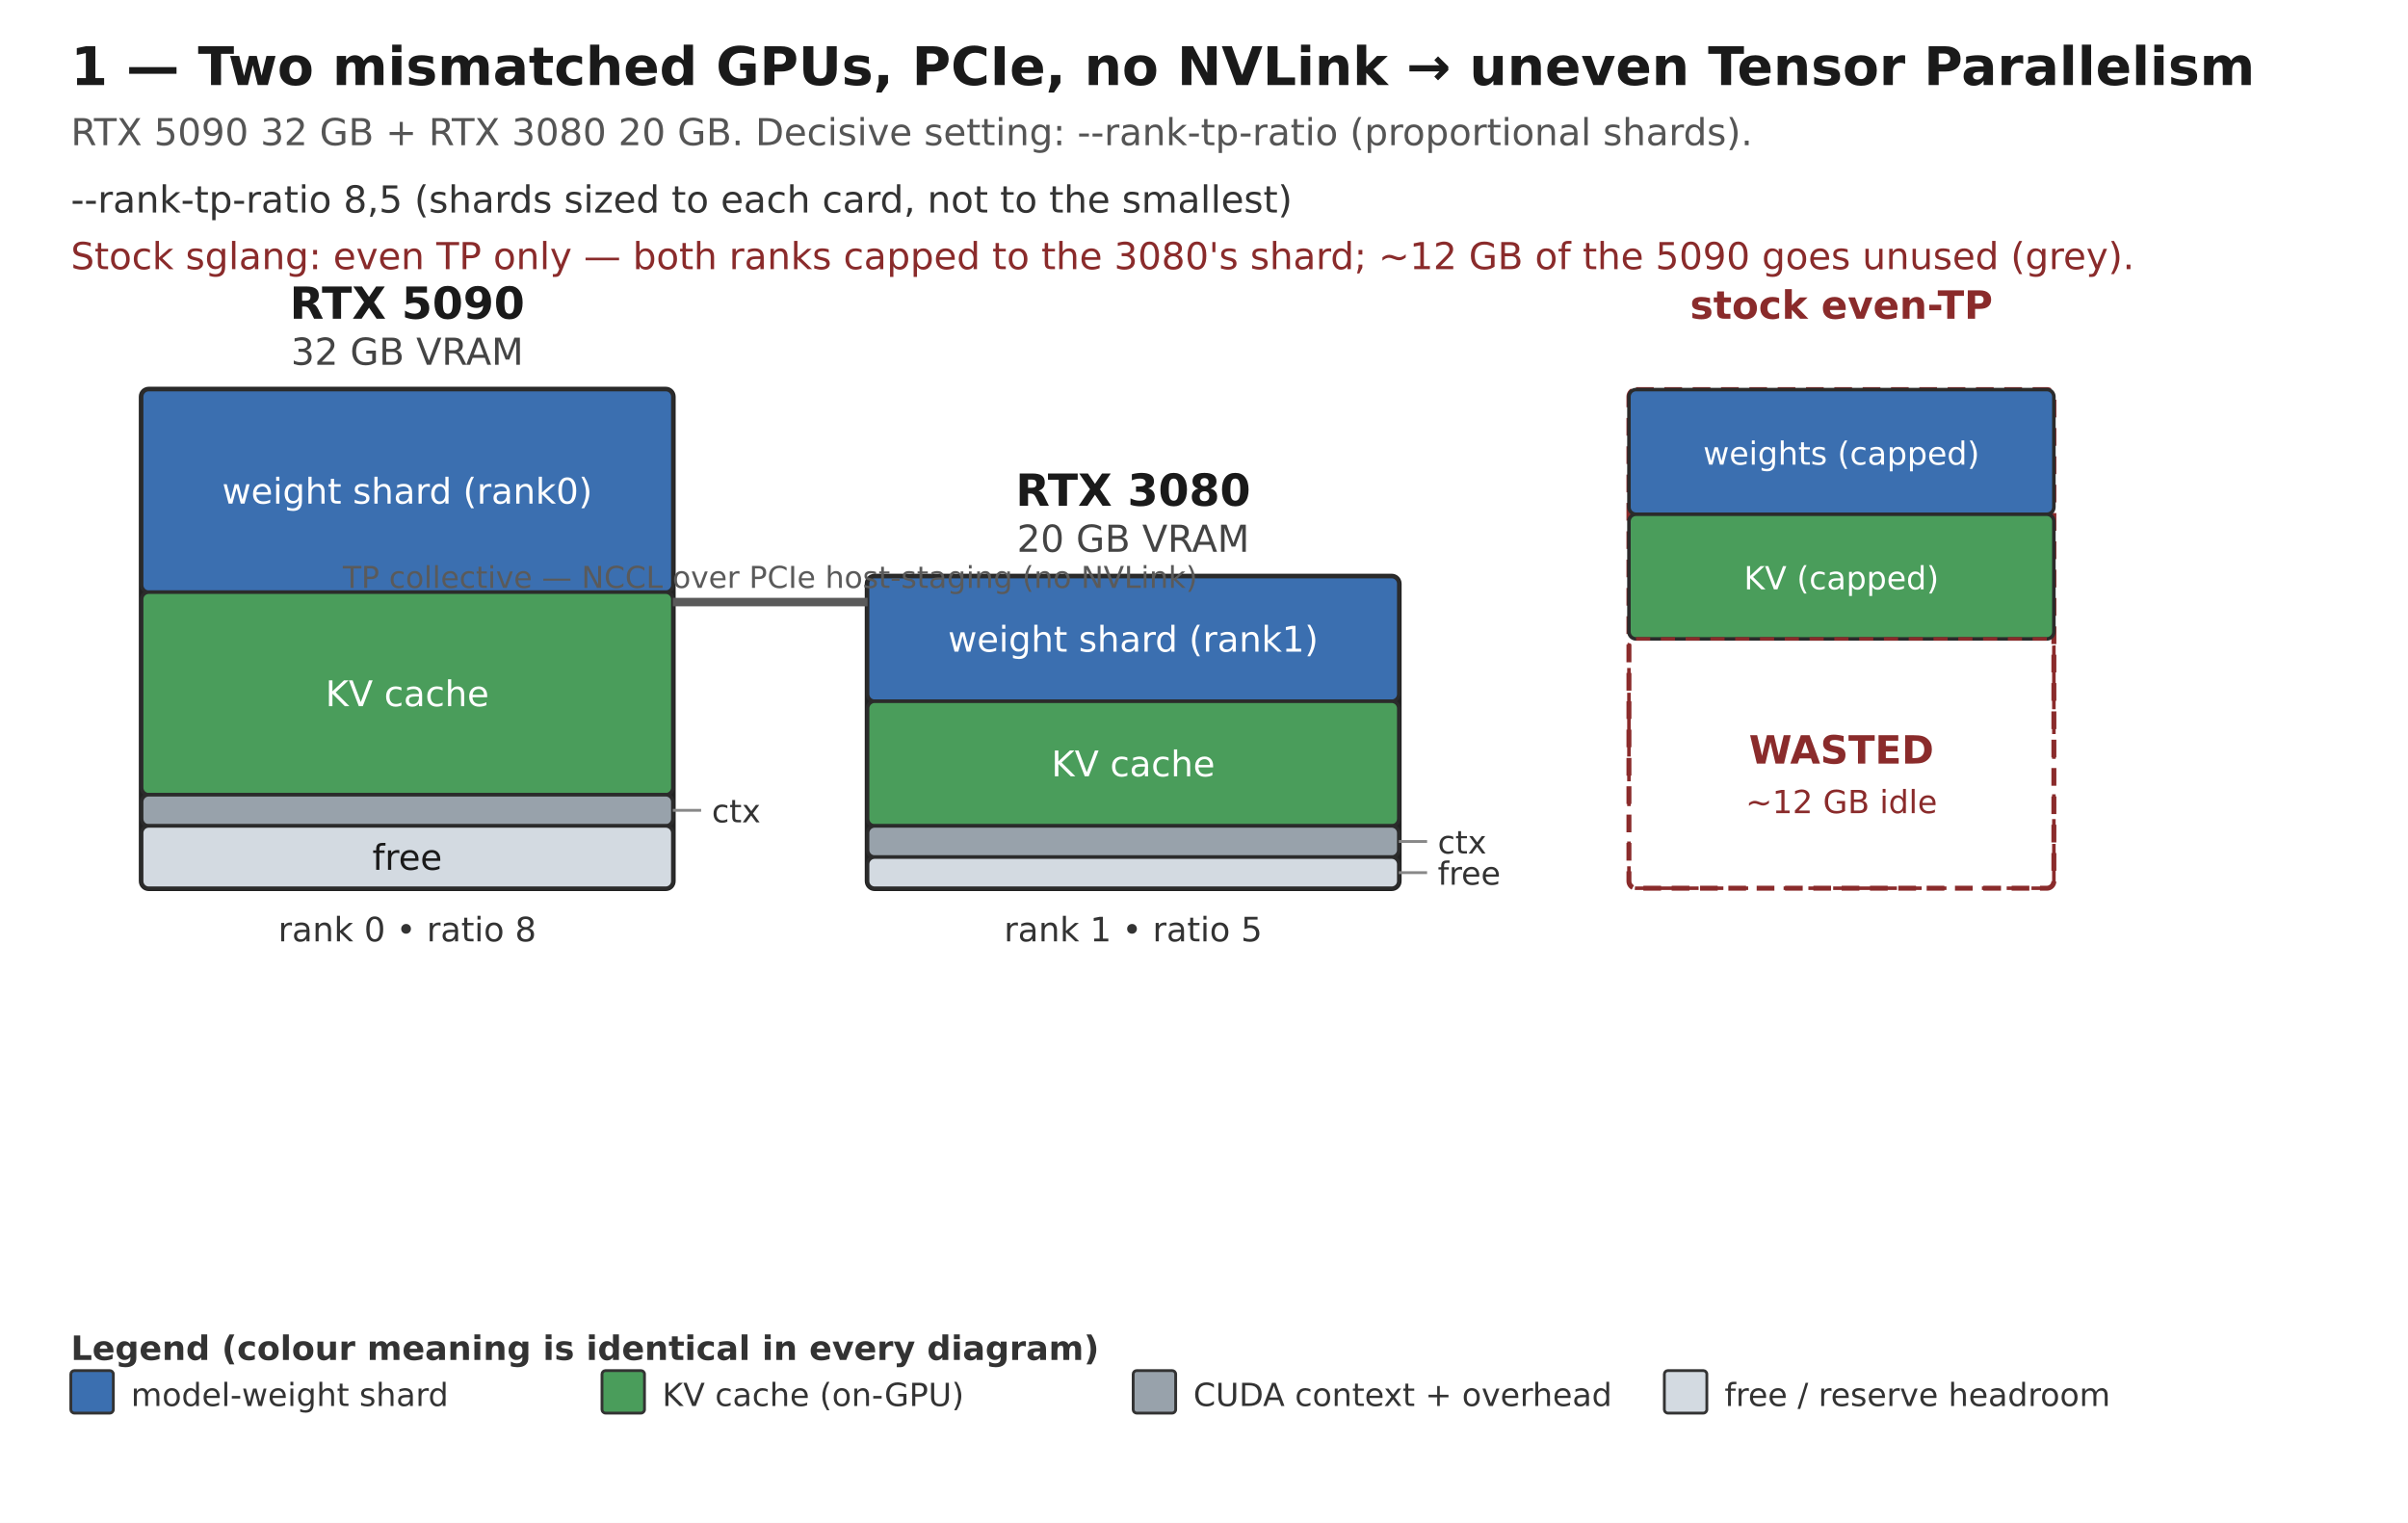
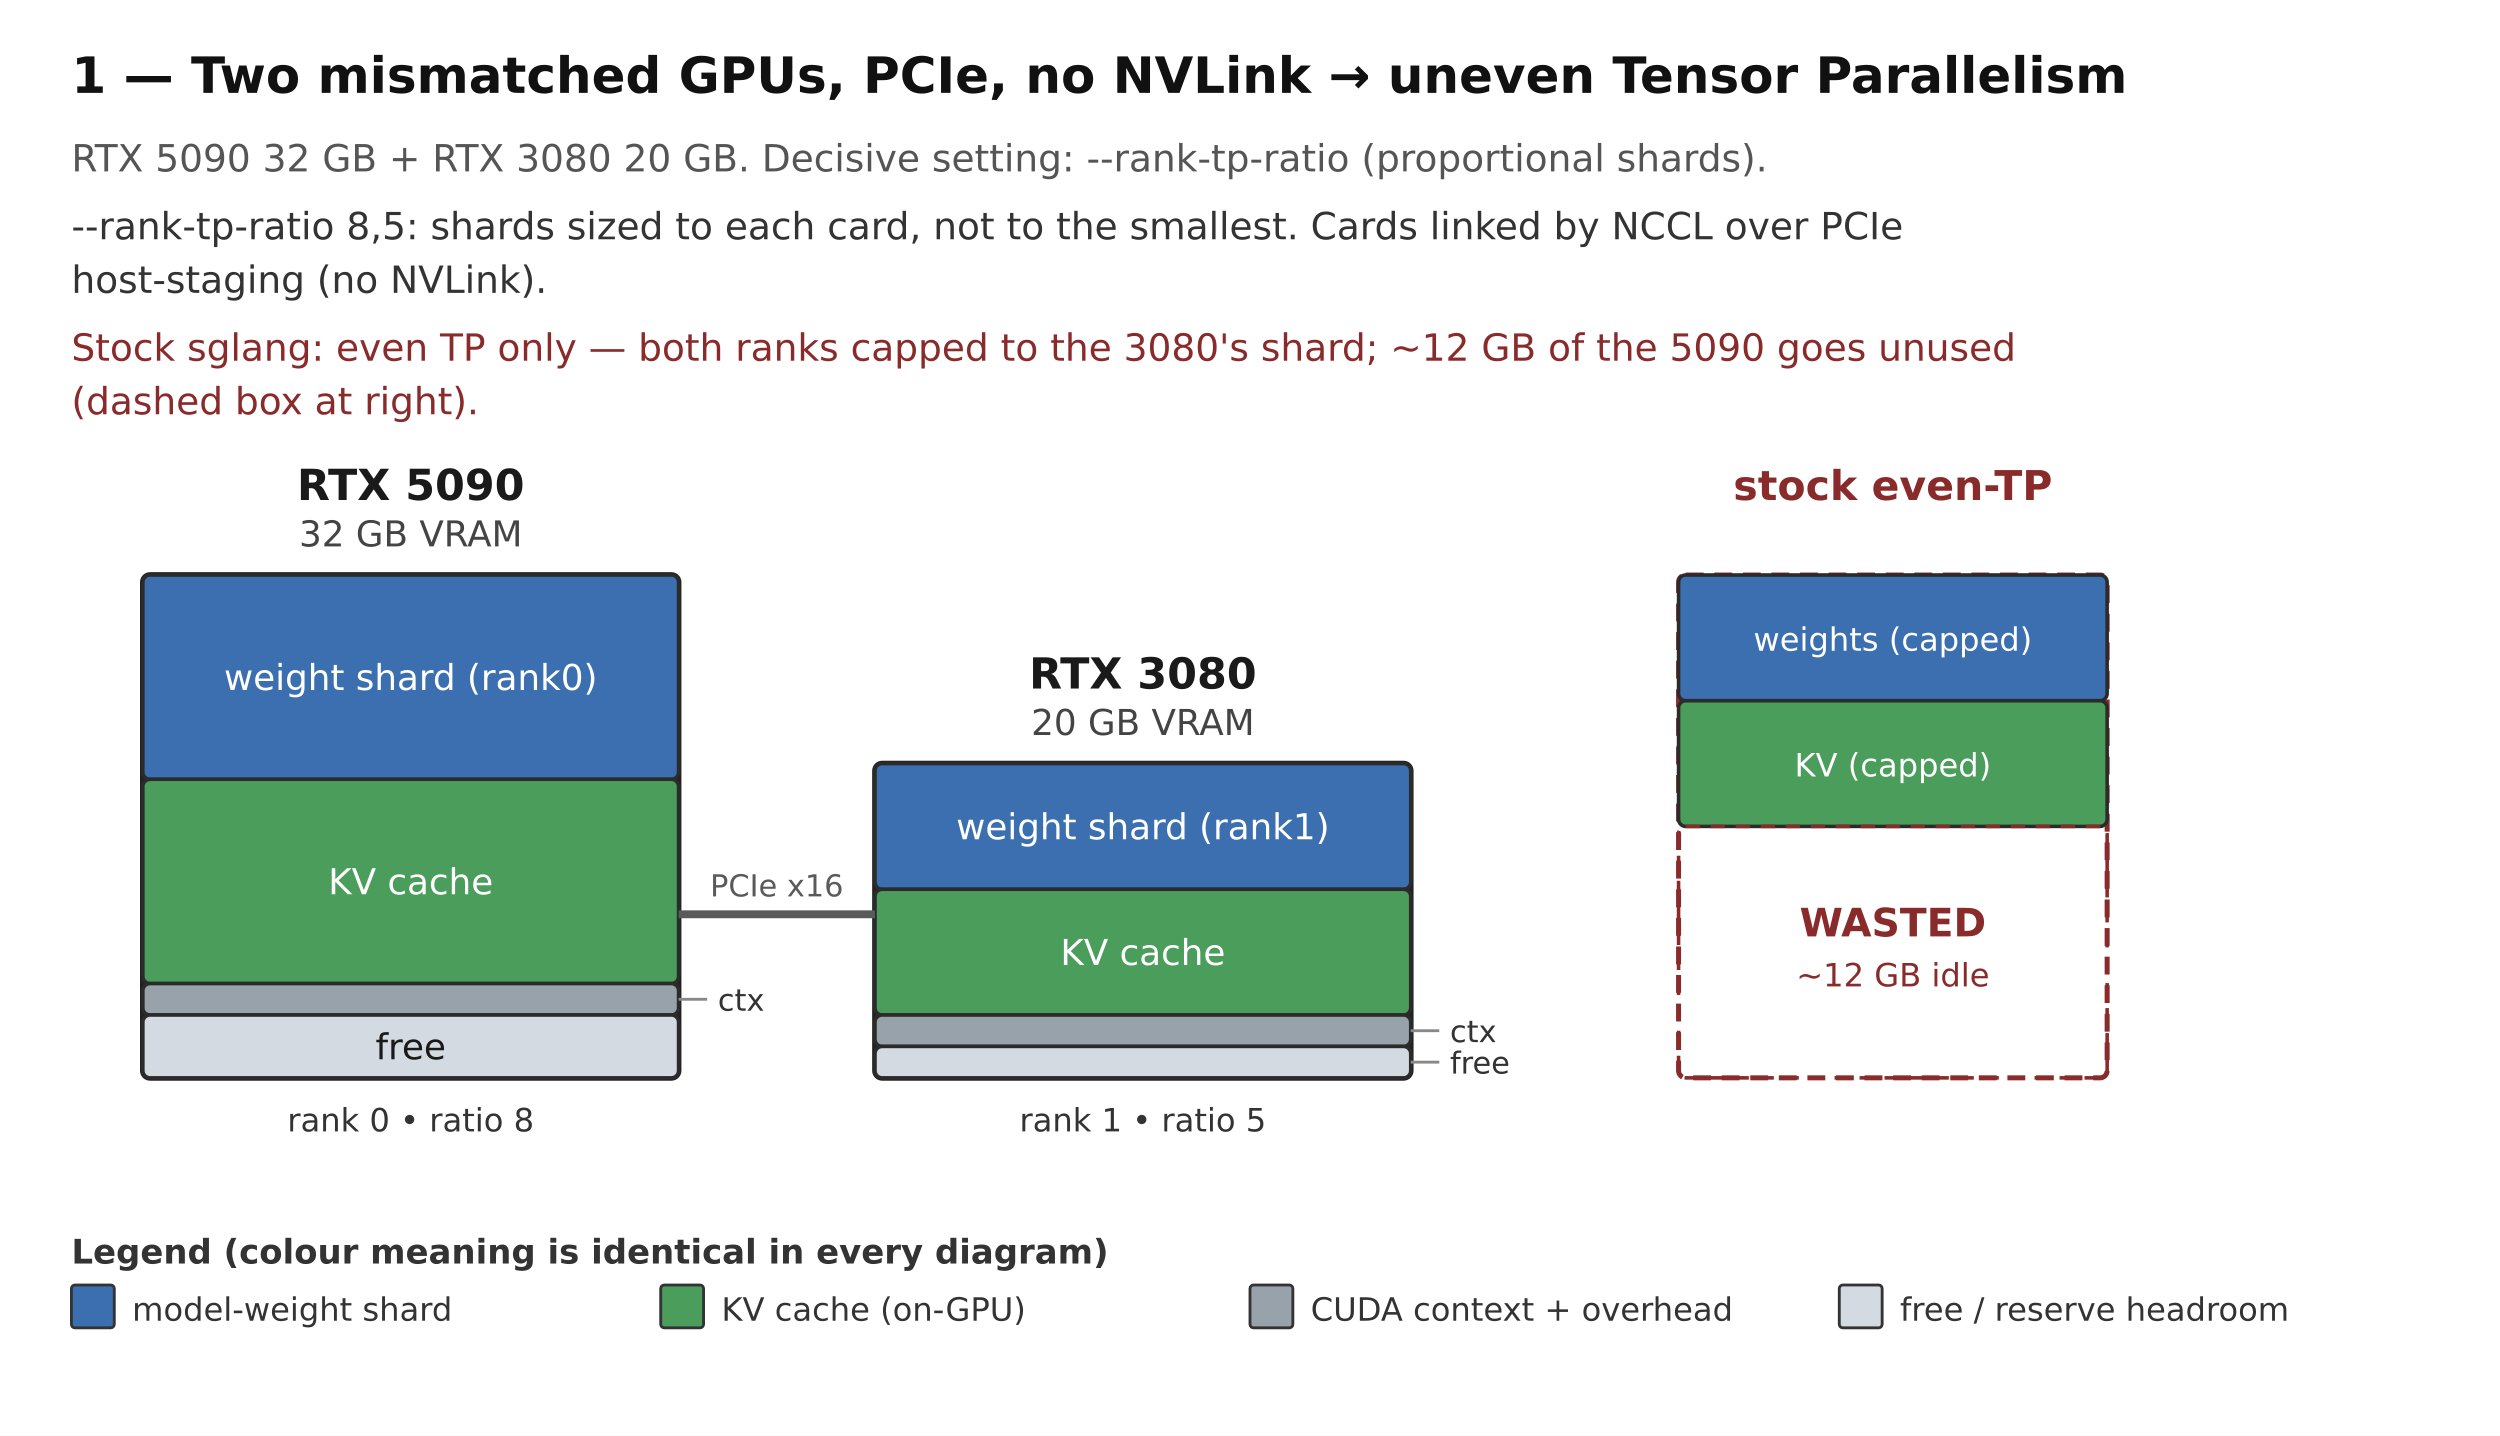
- <svg xmlns="http://www.w3.org/2000/svg" viewBox="0 0 680 430" width="680" height="430" font-family="sans-serif">
-   <rect x="0.0" y="0.0" width="680.0" height="430.0" rx="0" fill="#ffffff" stroke="none" stroke-width="0" />
-   <text x="20.0" y="24.0" font-family="DejaVu Sans, Verdana, Arial, sans-serif" font-size="15" font-weight="bold" text-anchor="start" fill="#1a1a1a">1 — Two mismatched GPUs, PCIe, no NVLink → uneven Tensor Parallelism</text>
-   <text x="20.0" y="41.0" font-family="DejaVu Sans, Verdana, Arial, sans-serif" font-size="10.5" font-weight="normal" text-anchor="start" fill="#555">RTX 5090 32 GB + RTX 3080 20 GB. Decisive setting: --rank-tp-ratio (proportional shards).</text>
-   <text x="115.0" y="90.0" font-family="DejaVu Sans, Verdana, Arial, sans-serif" font-size="12.5" font-weight="bold" text-anchor="middle" fill="#1a1a1a">RTX 5090</text>
-   <text x="115.0" y="103.0" font-family="DejaVu Sans, Verdana, Arial, sans-serif" font-size="10.5" font-weight="normal" text-anchor="middle" fill="#444">32 GB VRAM</text>
-   <rect x="40.0" y="110.0" width="150.0" height="140.8" rx="2" fill="none" stroke="#222" stroke-width="1.6" />
-   <rect x="40.0" y="110.0" width="150.0" height="57.2" rx="2" fill="#3b6fb0" stroke="#2b2b2b" stroke-width="1.0" />
-   <text x="115.0" y="142.2" font-family="DejaVu Sans, Verdana, Arial, sans-serif" font-size="10" font-weight="normal" text-anchor="middle" fill="#ffffff">weight shard (rank0)</text>
-   <rect x="40.0" y="167.2" width="150.0" height="57.2" rx="2" fill="#4a9d5b" stroke="#2b2b2b" stroke-width="1.0" />
-   <text x="115.0" y="199.4" font-family="DejaVu Sans, Verdana, Arial, sans-serif" font-size="10" font-weight="normal" text-anchor="middle" fill="#ffffff">KV cache</text>
-   <rect x="40.0" y="224.4" width="150.0" height="8.8" rx="2" fill="#98a2ab" stroke="#2b2b2b" stroke-width="1.0" />
-   <line x1="190.0" y1="228.8" x2="198.0" y2="228.8" stroke="#888" stroke-width="0.8" />
-   <text x="201.0" y="232.2" font-family="DejaVu Sans, Verdana, Arial, sans-serif" font-size="9" font-weight="normal" text-anchor="start" fill="#333">ctx</text>
-   <rect x="40.0" y="233.2" width="150.0" height="17.6" rx="2" fill="#d3dae1" stroke="#2b2b2b" stroke-width="1.0" />
-   <text x="115.0" y="245.6" font-family="DejaVu Sans, Verdana, Arial, sans-serif" font-size="10" font-weight="normal" text-anchor="middle" fill="#1a1a1a">free</text>
-   <text x="115.0" y="265.8" font-family="DejaVu Sans, Verdana, Arial, sans-serif" font-size="9.5" font-weight="normal" text-anchor="middle" fill="#333">rank 0  •  ratio 8</text>
-   <text x="320.0" y="142.8" font-family="DejaVu Sans, Verdana, Arial, sans-serif" font-size="12.5" font-weight="bold" text-anchor="middle" fill="#1a1a1a">RTX 3080</text>
-   <text x="320.0" y="155.8" font-family="DejaVu Sans, Verdana, Arial, sans-serif" font-size="10.5" font-weight="normal" text-anchor="middle" fill="#444">20 GB VRAM</text>
-   <rect x="245.0" y="162.8" width="150.0" height="88.0" rx="2" fill="none" stroke="#222" stroke-width="1.6" />
-   <rect x="245.0" y="162.8" width="150.0" height="35.2" rx="2" fill="#3b6fb0" stroke="#2b2b2b" stroke-width="1.0" />
-   <text x="320.0" y="184.0" font-family="DejaVu Sans, Verdana, Arial, sans-serif" font-size="10" font-weight="normal" text-anchor="middle" fill="#ffffff">weight shard (rank1)</text>
-   <rect x="245.0" y="198.0" width="150.0" height="35.2" rx="2" fill="#4a9d5b" stroke="#2b2b2b" stroke-width="1.0" />
-   <text x="320.0" y="219.2" font-family="DejaVu Sans, Verdana, Arial, sans-serif" font-size="10" font-weight="normal" text-anchor="middle" fill="#ffffff">KV cache</text>
-   <rect x="245.0" y="233.2" width="150.0" height="8.8" rx="2" fill="#98a2ab" stroke="#2b2b2b" stroke-width="1.0" />
-   <line x1="395.0" y1="237.6" x2="403.0" y2="237.6" stroke="#888" stroke-width="0.8" />
-   <text x="406.0" y="241.0" font-family="DejaVu Sans, Verdana, Arial, sans-serif" font-size="9" font-weight="normal" text-anchor="start" fill="#333">ctx</text>
-   <rect x="245.0" y="242.0" width="150.0" height="8.8" rx="2" fill="#d3dae1" stroke="#2b2b2b" stroke-width="1.0" />
-   <line x1="395.0" y1="246.4" x2="403.0" y2="246.4" stroke="#888" stroke-width="0.8" />
-   <text x="406.0" y="249.8" font-family="DejaVu Sans, Verdana, Arial, sans-serif" font-size="9" font-weight="normal" text-anchor="start" fill="#333">free</text>
-   <text x="320.0" y="265.8" font-family="DejaVu Sans, Verdana, Arial, sans-serif" font-size="9.5" font-weight="normal" text-anchor="middle" fill="#333">rank 1  •  ratio 5</text>
-   <line x1="190.0" y1="170.0" x2="245.0" y2="170.0" stroke="#5a5a5a" stroke-width="2.4" />
-   <text x="217.5" y="166.0" font-family="DejaVu Sans, Verdana, Arial, sans-serif" font-size="8.5" font-weight="normal" text-anchor="middle" fill="#5a5a5a">TP collective — NCCL over PCIe host-staging (no NVLink)</text>
-   <text x="20.0" y="60.0" font-family="DejaVu Sans, Verdana, Arial, sans-serif" font-size="10.5" font-weight="normal" text-anchor="start" fill="#333">--rank-tp-ratio 8,5   (shards sized to each card, not to the smallest)</text>
-   <text x="20.0" y="76.0" font-family="DejaVu Sans, Verdana, Arial, sans-serif" font-size="10.5" font-weight="normal" text-anchor="start" fill="#8a2b2b">Stock sglang: even TP only — both ranks capped to the 3080's shard; ~12 GB of the 5090 goes unused (grey).</text>
-   <text x="520.0" y="90.0" font-family="DejaVu Sans, Verdana, Arial, sans-serif" font-size="11" font-weight="bold" text-anchor="middle" fill="#8a2b2b">stock even-TP</text>
-   <rect x="460.0" y="110.0" width="120.0" height="140.8" rx="2" fill="none" stroke="#8a2b2b" stroke-width="1.4" stroke-dasharray="5 3" />
-   <rect x="460.0" y="110.0" width="120.0" height="35.2" rx="2" fill="#3b6fb0" stroke="#2b2b2b" stroke-width="1.0" />
-   <text x="520.0" y="131.2" font-family="DejaVu Sans, Verdana, Arial, sans-serif" font-size="9" font-weight="normal" text-anchor="middle" fill="#fff">weights (capped)</text>
-   <rect x="460.0" y="145.2" width="120.0" height="35.2" rx="2" fill="#4a9d5b" stroke="#2b2b2b" stroke-width="1.0" />
-   <text x="520.0" y="166.4" font-family="DejaVu Sans, Verdana, Arial, sans-serif" font-size="9" font-weight="normal" text-anchor="middle" fill="#fff">KV (capped)</text>
-   <rect x="460.0" y="180.4" width="120.0" height="70.4" rx="2" fill="none" stroke="#8a2b2b" stroke-width="1.0" stroke-dasharray="4 3" />
-   <text x="520.0" y="215.6" font-family="DejaVu Sans, Verdana, Arial, sans-serif" font-size="11" font-weight="bold" text-anchor="middle" fill="#8a2b2b">WASTED</text>
-   <text x="520.0" y="229.6" font-family="DejaVu Sans, Verdana, Arial, sans-serif" font-size="9" font-weight="normal" text-anchor="middle" fill="#8a2b2b">~12 GB idle</text>
-   <text x="20.0" y="384.0" font-family="DejaVu Sans, Verdana, Arial, sans-serif" font-size="9.5" font-weight="bold" text-anchor="start" fill="#333">Legend (colour meaning is identical in every diagram)</text>
-   <rect x="20.0" y="387.0" width="12.0" height="12.0" rx="1" fill="#3b6fb0" stroke="#333" stroke-width="0.8" />
-   <text x="37.0" y="397.0" font-family="DejaVu Sans, Verdana, Arial, sans-serif" font-size="9" font-weight="normal" text-anchor="start" fill="#333">model-weight shard</text>
-   <rect x="170.0" y="387.0" width="12.0" height="12.0" rx="1" fill="#4a9d5b" stroke="#333" stroke-width="0.8" />
-   <text x="187.0" y="397.0" font-family="DejaVu Sans, Verdana, Arial, sans-serif" font-size="9" font-weight="normal" text-anchor="start" fill="#333">KV cache (on-GPU)</text>
-   <rect x="320.0" y="387.0" width="12.0" height="12.0" rx="1" fill="#98a2ab" stroke="#333" stroke-width="0.8" />
-   <text x="337.0" y="397.0" font-family="DejaVu Sans, Verdana, Arial, sans-serif" font-size="9" font-weight="normal" text-anchor="start" fill="#333">CUDA context + overhead</text>
-   <rect x="470.0" y="387.0" width="12.0" height="12.0" rx="1" fill="#d3dae1" stroke="#333" stroke-width="0.8" />
-   <text x="487.0" y="397.0" font-family="DejaVu Sans, Verdana, Arial, sans-serif" font-size="9" font-weight="normal" text-anchor="start" fill="#333">free / reserve headroom</text>
+ <svg xmlns="http://www.w3.org/2000/svg" viewBox="0 0 700 402" width="700" height="402" font-family="sans-serif">
+   <rect x="0.0" y="0.0" width="700.0" height="402.0" rx="0" fill="#ffffff" stroke="none" stroke-width="0" />
+   <text x="20.0" y="26.0" font-family="DejaVu Sans, Verdana, Arial, sans-serif" font-size="14" font-weight="bold" text-anchor="start" fill="#111">1 — Two mismatched GPUs, PCIe, no NVLink → uneven Tensor Parallelism</text>
+   <text x="20.0" y="48.0" font-family="DejaVu Sans, Verdana, Arial, sans-serif" font-size="10.5" font-weight="normal" text-anchor="start" fill="#555">RTX 5090 32 GB + RTX 3080 20 GB. Decisive setting: --rank-tp-ratio (proportional shards).</text>
+   <text x="20.0" y="67.0" font-family="DejaVu Sans, Verdana, Arial, sans-serif" font-size="10.5" font-weight="normal" text-anchor="start" fill="#333">--rank-tp-ratio 8,5: shards sized to each card, not to the smallest. Cards linked by NCCL over PCIe</text>
+   <text x="20.0" y="82.0" font-family="DejaVu Sans, Verdana, Arial, sans-serif" font-size="10.5" font-weight="normal" text-anchor="start" fill="#333">host-staging (no NVLink).</text>
+   <text x="20.0" y="101.0" font-family="DejaVu Sans, Verdana, Arial, sans-serif" font-size="10.5" font-weight="normal" text-anchor="start" fill="#8a2b2b">Stock sglang: even TP only — both ranks capped to the 3080's shard; ~12 GB of the 5090 goes unused</text>
+   <text x="20.0" y="116.0" font-family="DejaVu Sans, Verdana, Arial, sans-serif" font-size="10.5" font-weight="normal" text-anchor="start" fill="#8a2b2b">(dashed box at right).</text>
+   <text x="115.0" y="140.0" font-family="DejaVu Sans, Verdana, Arial, sans-serif" font-size="12" font-weight="bold" text-anchor="middle" fill="#1a1a1a">RTX 5090</text>
+   <text x="115.0" y="153.0" font-family="DejaVu Sans, Verdana, Arial, sans-serif" font-size="10" font-weight="normal" text-anchor="middle" fill="#444">32 GB VRAM</text>
+   <rect x="40.0" y="161.0" width="150.0" height="140.8" rx="2" fill="none" stroke="#222" stroke-width="1.6" />
+   <rect x="40.0" y="161.0" width="150.0" height="57.2" rx="2" fill="#3b6fb0" stroke="#2b2b2b" stroke-width="1.0" />
+   <text x="115.0" y="193.2" font-family="DejaVu Sans, Verdana, Arial, sans-serif" font-size="10" font-weight="normal" text-anchor="middle" fill="#ffffff">weight shard (rank0)</text>
+   <rect x="40.0" y="218.2" width="150.0" height="57.2" rx="2" fill="#4a9d5b" stroke="#2b2b2b" stroke-width="1.0" />
+   <text x="115.0" y="250.4" font-family="DejaVu Sans, Verdana, Arial, sans-serif" font-size="10" font-weight="normal" text-anchor="middle" fill="#ffffff">KV cache</text>
+   <rect x="40.0" y="275.4" width="150.0" height="8.8" rx="2" fill="#98a2ab" stroke="#2b2b2b" stroke-width="1.0" />
+   <line x1="190.0" y1="279.8" x2="198.0" y2="279.8" stroke="#888" stroke-width="0.8" />
+   <text x="201.0" y="283.0" font-family="DejaVu Sans, Verdana, Arial, sans-serif" font-size="8.5" font-weight="normal" text-anchor="start" fill="#333">ctx</text>
+   <rect x="40.0" y="284.2" width="150.0" height="17.6" rx="2" fill="#d3dae1" stroke="#2b2b2b" stroke-width="1.0" />
+   <text x="115.0" y="296.6" font-family="DejaVu Sans, Verdana, Arial, sans-serif" font-size="10" font-weight="normal" text-anchor="middle" fill="#1a1a1a">free</text>
+   <text x="115.0" y="316.8" font-family="DejaVu Sans, Verdana, Arial, sans-serif" font-size="9" font-weight="normal" text-anchor="middle" fill="#333">rank 0  •  ratio 8</text>
+   <text x="320.0" y="192.8" font-family="DejaVu Sans, Verdana, Arial, sans-serif" font-size="12" font-weight="bold" text-anchor="middle" fill="#1a1a1a">RTX 3080</text>
+   <text x="320.0" y="205.8" font-family="DejaVu Sans, Verdana, Arial, sans-serif" font-size="10" font-weight="normal" text-anchor="middle" fill="#444">20 GB VRAM</text>
+   <rect x="245.0" y="213.8" width="150.0" height="88.0" rx="2" fill="none" stroke="#222" stroke-width="1.6" />
+   <rect x="245.0" y="213.8" width="150.0" height="35.2" rx="2" fill="#3b6fb0" stroke="#2b2b2b" stroke-width="1.0" />
+   <text x="320.0" y="235.0" font-family="DejaVu Sans, Verdana, Arial, sans-serif" font-size="10" font-weight="normal" text-anchor="middle" fill="#ffffff">weight shard (rank1)</text>
+   <rect x="245.0" y="249.0" width="150.0" height="35.2" rx="2" fill="#4a9d5b" stroke="#2b2b2b" stroke-width="1.0" />
+   <text x="320.0" y="270.2" font-family="DejaVu Sans, Verdana, Arial, sans-serif" font-size="10" font-weight="normal" text-anchor="middle" fill="#ffffff">KV cache</text>
+   <rect x="245.0" y="284.2" width="150.0" height="8.8" rx="2" fill="#98a2ab" stroke="#2b2b2b" stroke-width="1.0" />
+   <line x1="395.0" y1="288.6" x2="403.0" y2="288.6" stroke="#888" stroke-width="0.8" />
+   <text x="406.0" y="291.8" font-family="DejaVu Sans, Verdana, Arial, sans-serif" font-size="8.5" font-weight="normal" text-anchor="start" fill="#333">ctx</text>
+   <rect x="245.0" y="293.0" width="150.0" height="8.8" rx="2" fill="#d3dae1" stroke="#2b2b2b" stroke-width="1.0" />
+   <line x1="395.0" y1="297.4" x2="403.0" y2="297.4" stroke="#888" stroke-width="0.8" />
+   <text x="406.0" y="300.6" font-family="DejaVu Sans, Verdana, Arial, sans-serif" font-size="8.5" font-weight="normal" text-anchor="start" fill="#333">free</text>
+   <text x="320.0" y="316.8" font-family="DejaVu Sans, Verdana, Arial, sans-serif" font-size="9" font-weight="normal" text-anchor="middle" fill="#333">rank 1  •  ratio 5</text>
+   <line x1="190.0" y1="256.0" x2="245.0" y2="256.0" stroke="#5a5a5a" stroke-width="2.2" />
+   <text x="217.5" y="251.0" font-family="DejaVu Sans, Verdana, Arial, sans-serif" font-size="8.5" font-weight="normal" text-anchor="middle" fill="#5a5a5a">PCIe x16</text>
+   <text x="530.0" y="140.0" font-family="DejaVu Sans, Verdana, Arial, sans-serif" font-size="11.5" font-weight="bold" text-anchor="middle" fill="#8a2b2b">stock even-TP</text>
+   <rect x="470.0" y="161.0" width="120.0" height="140.8" rx="2" fill="none" stroke="#8a2b2b" stroke-width="1.4" stroke-dasharray="5 3" />
+   <rect x="470.0" y="161.0" width="120.0" height="35.2" rx="2" fill="#3b6fb0" stroke="#2b2b2b" stroke-width="1.0" />
+   <text x="530.0" y="182.2" font-family="DejaVu Sans, Verdana, Arial, sans-serif" font-size="9" font-weight="normal" text-anchor="middle" fill="#fff">weights (capped)</text>
+   <rect x="470.0" y="196.2" width="120.0" height="35.2" rx="2" fill="#4a9d5b" stroke="#2b2b2b" stroke-width="1.0" />
+   <text x="530.0" y="217.4" font-family="DejaVu Sans, Verdana, Arial, sans-serif" font-size="9" font-weight="normal" text-anchor="middle" fill="#fff">KV (capped)</text>
+   <rect x="470.0" y="231.4" width="120.0" height="70.4" rx="2" fill="none" stroke="#8a2b2b" stroke-width="1.0" stroke-dasharray="4 3" />
+   <text x="530.0" y="262.2" font-family="DejaVu Sans, Verdana, Arial, sans-serif" font-size="11" font-weight="bold" text-anchor="middle" fill="#8a2b2b">WASTED</text>
+   <text x="530.0" y="276.2" font-family="DejaVu Sans, Verdana, Arial, sans-serif" font-size="9" font-weight="normal" text-anchor="middle" fill="#8a2b2b">~12 GB idle</text>
+   <text x="20.0" y="353.8" font-family="DejaVu Sans, Verdana, Arial, sans-serif" font-size="9.5" font-weight="bold" text-anchor="start" fill="#333">Legend (colour meaning is identical in every diagram)</text>
+   <rect x="20.0" y="359.8" width="12.0" height="12.0" rx="1" fill="#3b6fb0" stroke="#333" stroke-width="0.8" />
+   <text x="37.0" y="369.8" font-family="DejaVu Sans, Verdana, Arial, sans-serif" font-size="9" font-weight="normal" text-anchor="start" fill="#333">model-weight shard</text>
+   <rect x="185.0" y="359.8" width="12.0" height="12.0" rx="1" fill="#4a9d5b" stroke="#333" stroke-width="0.8" />
+   <text x="202.0" y="369.8" font-family="DejaVu Sans, Verdana, Arial, sans-serif" font-size="9" font-weight="normal" text-anchor="start" fill="#333">KV cache (on-GPU)</text>
+   <rect x="350.0" y="359.8" width="12.0" height="12.0" rx="1" fill="#98a2ab" stroke="#333" stroke-width="0.8" />
+   <text x="367.0" y="369.8" font-family="DejaVu Sans, Verdana, Arial, sans-serif" font-size="9" font-weight="normal" text-anchor="start" fill="#333">CUDA context + overhead</text>
+   <rect x="515.0" y="359.8" width="12.0" height="12.0" rx="1" fill="#d3dae1" stroke="#333" stroke-width="0.8" />
+   <text x="532.0" y="369.8" font-family="DejaVu Sans, Verdana, Arial, sans-serif" font-size="9" font-weight="normal" text-anchor="start" fill="#333">free / reserve headroom</text>
</svg>
